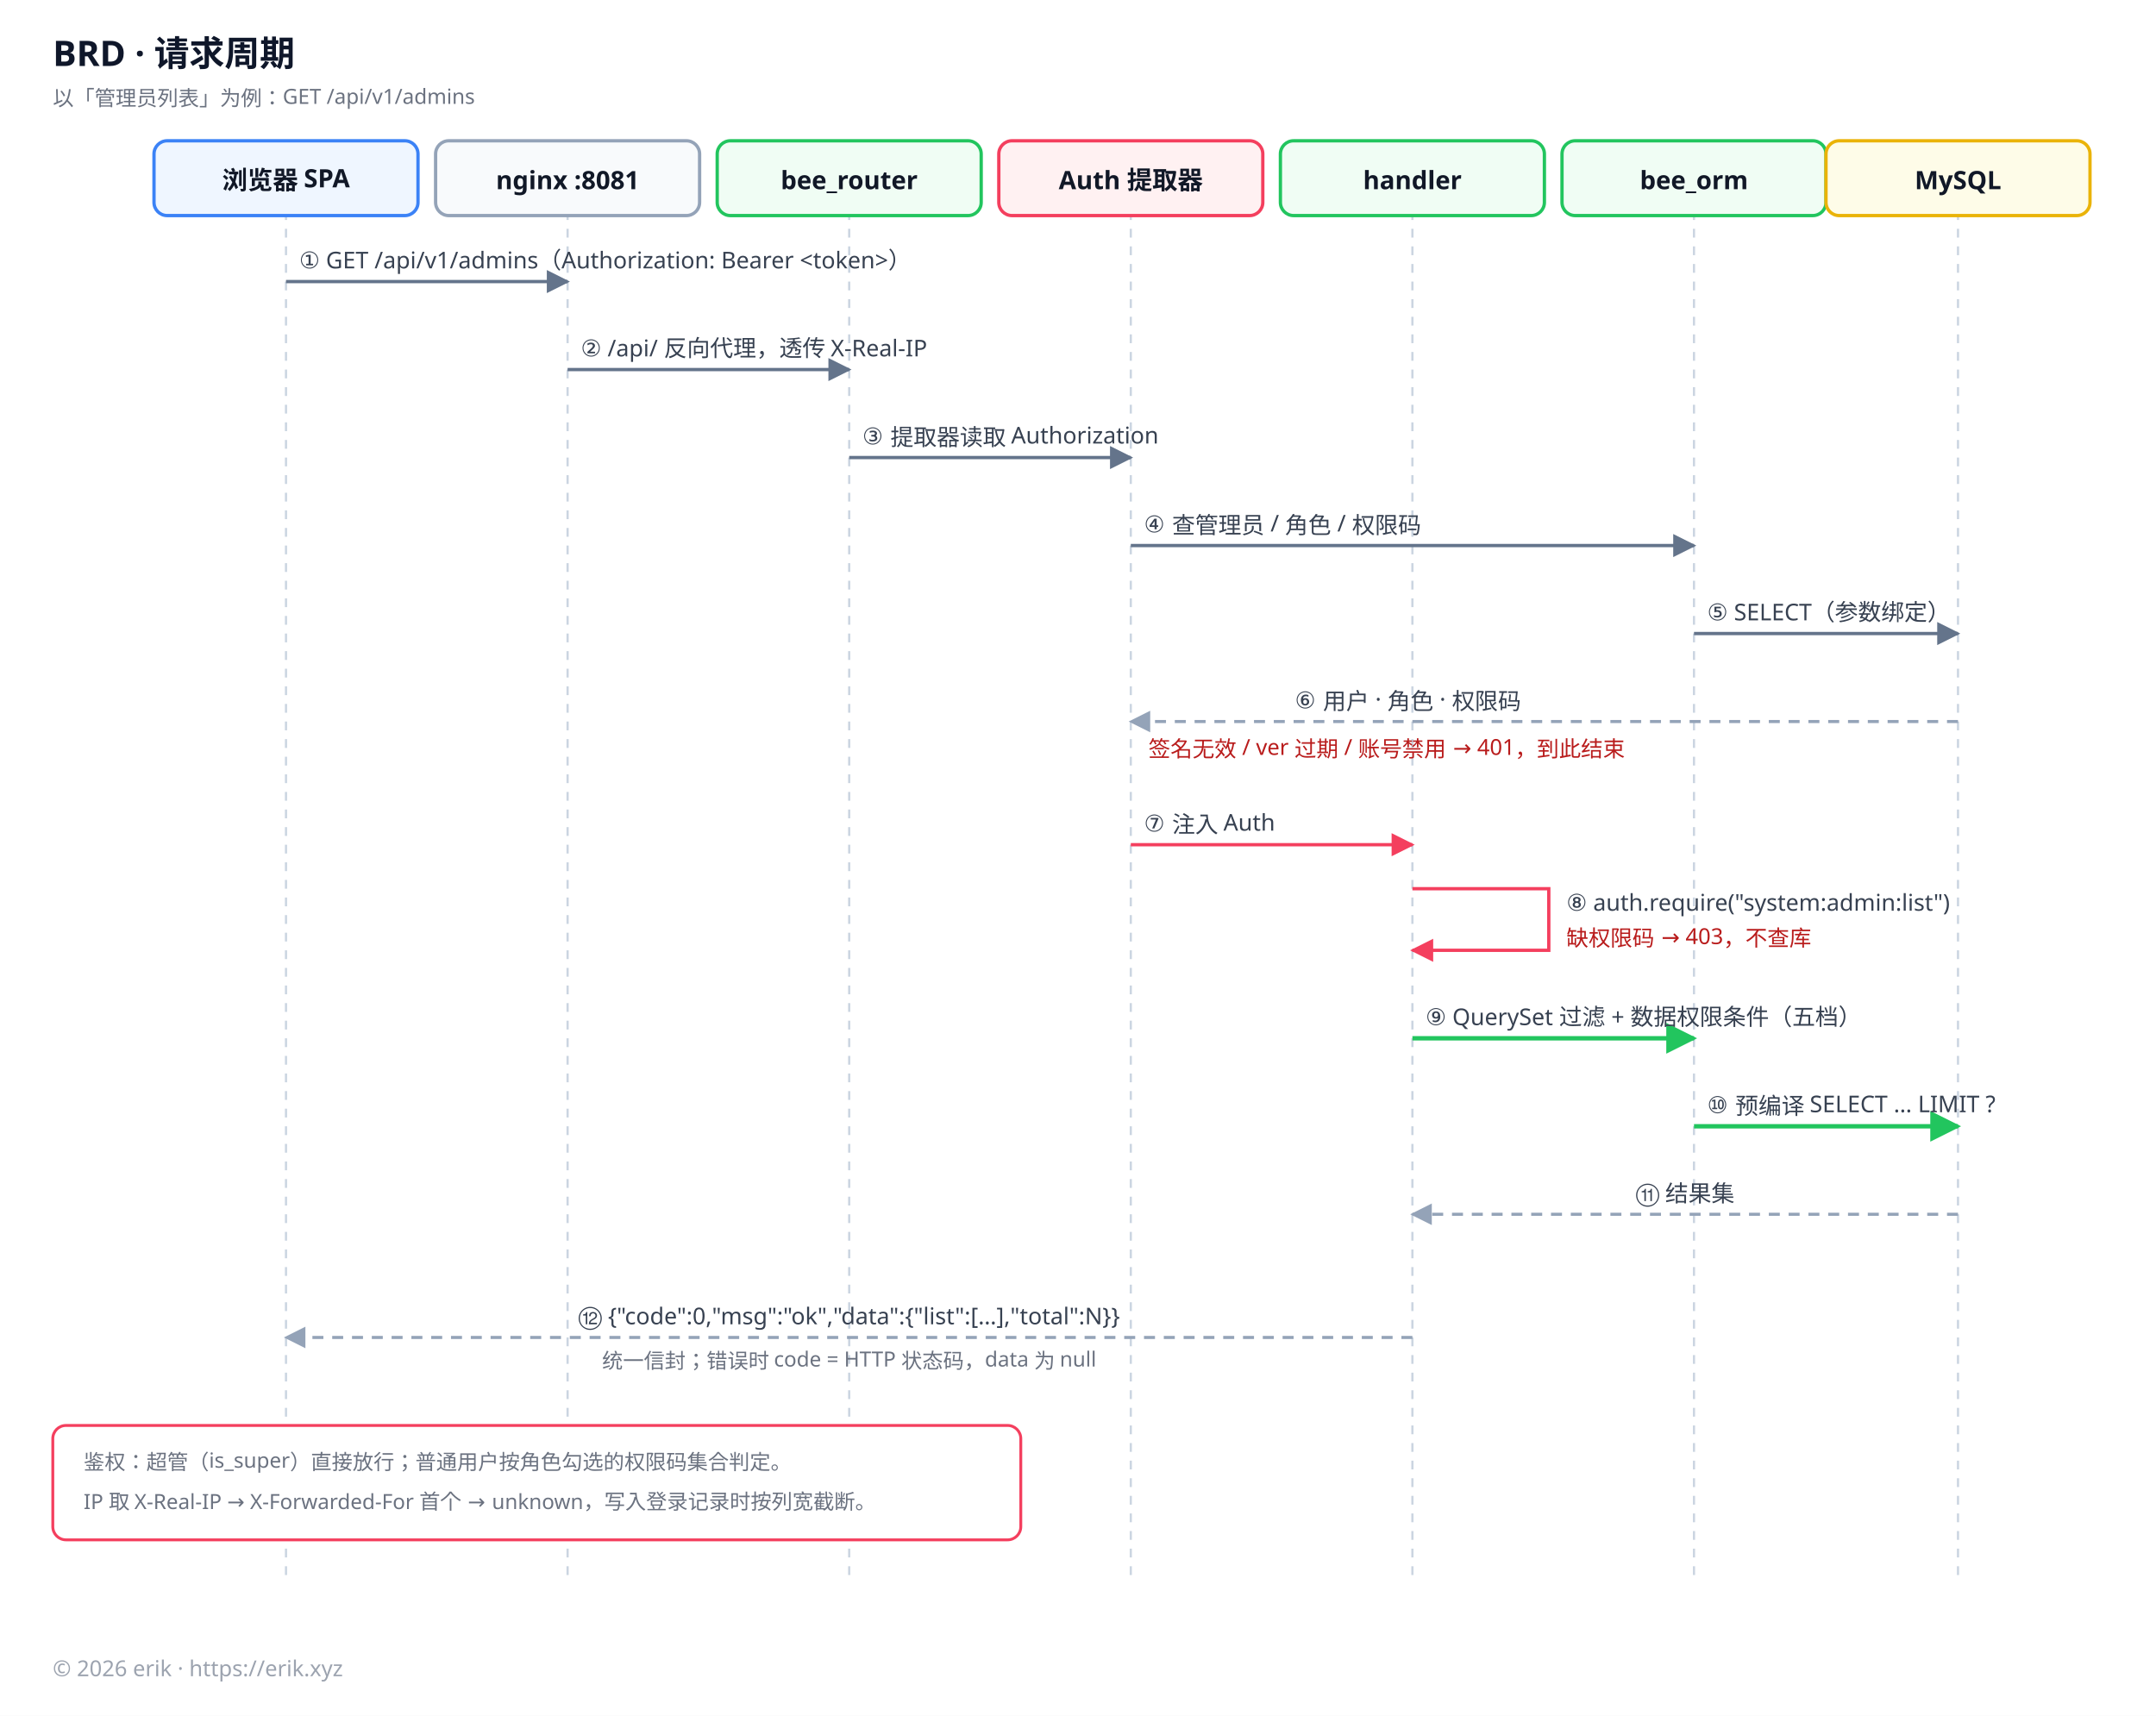
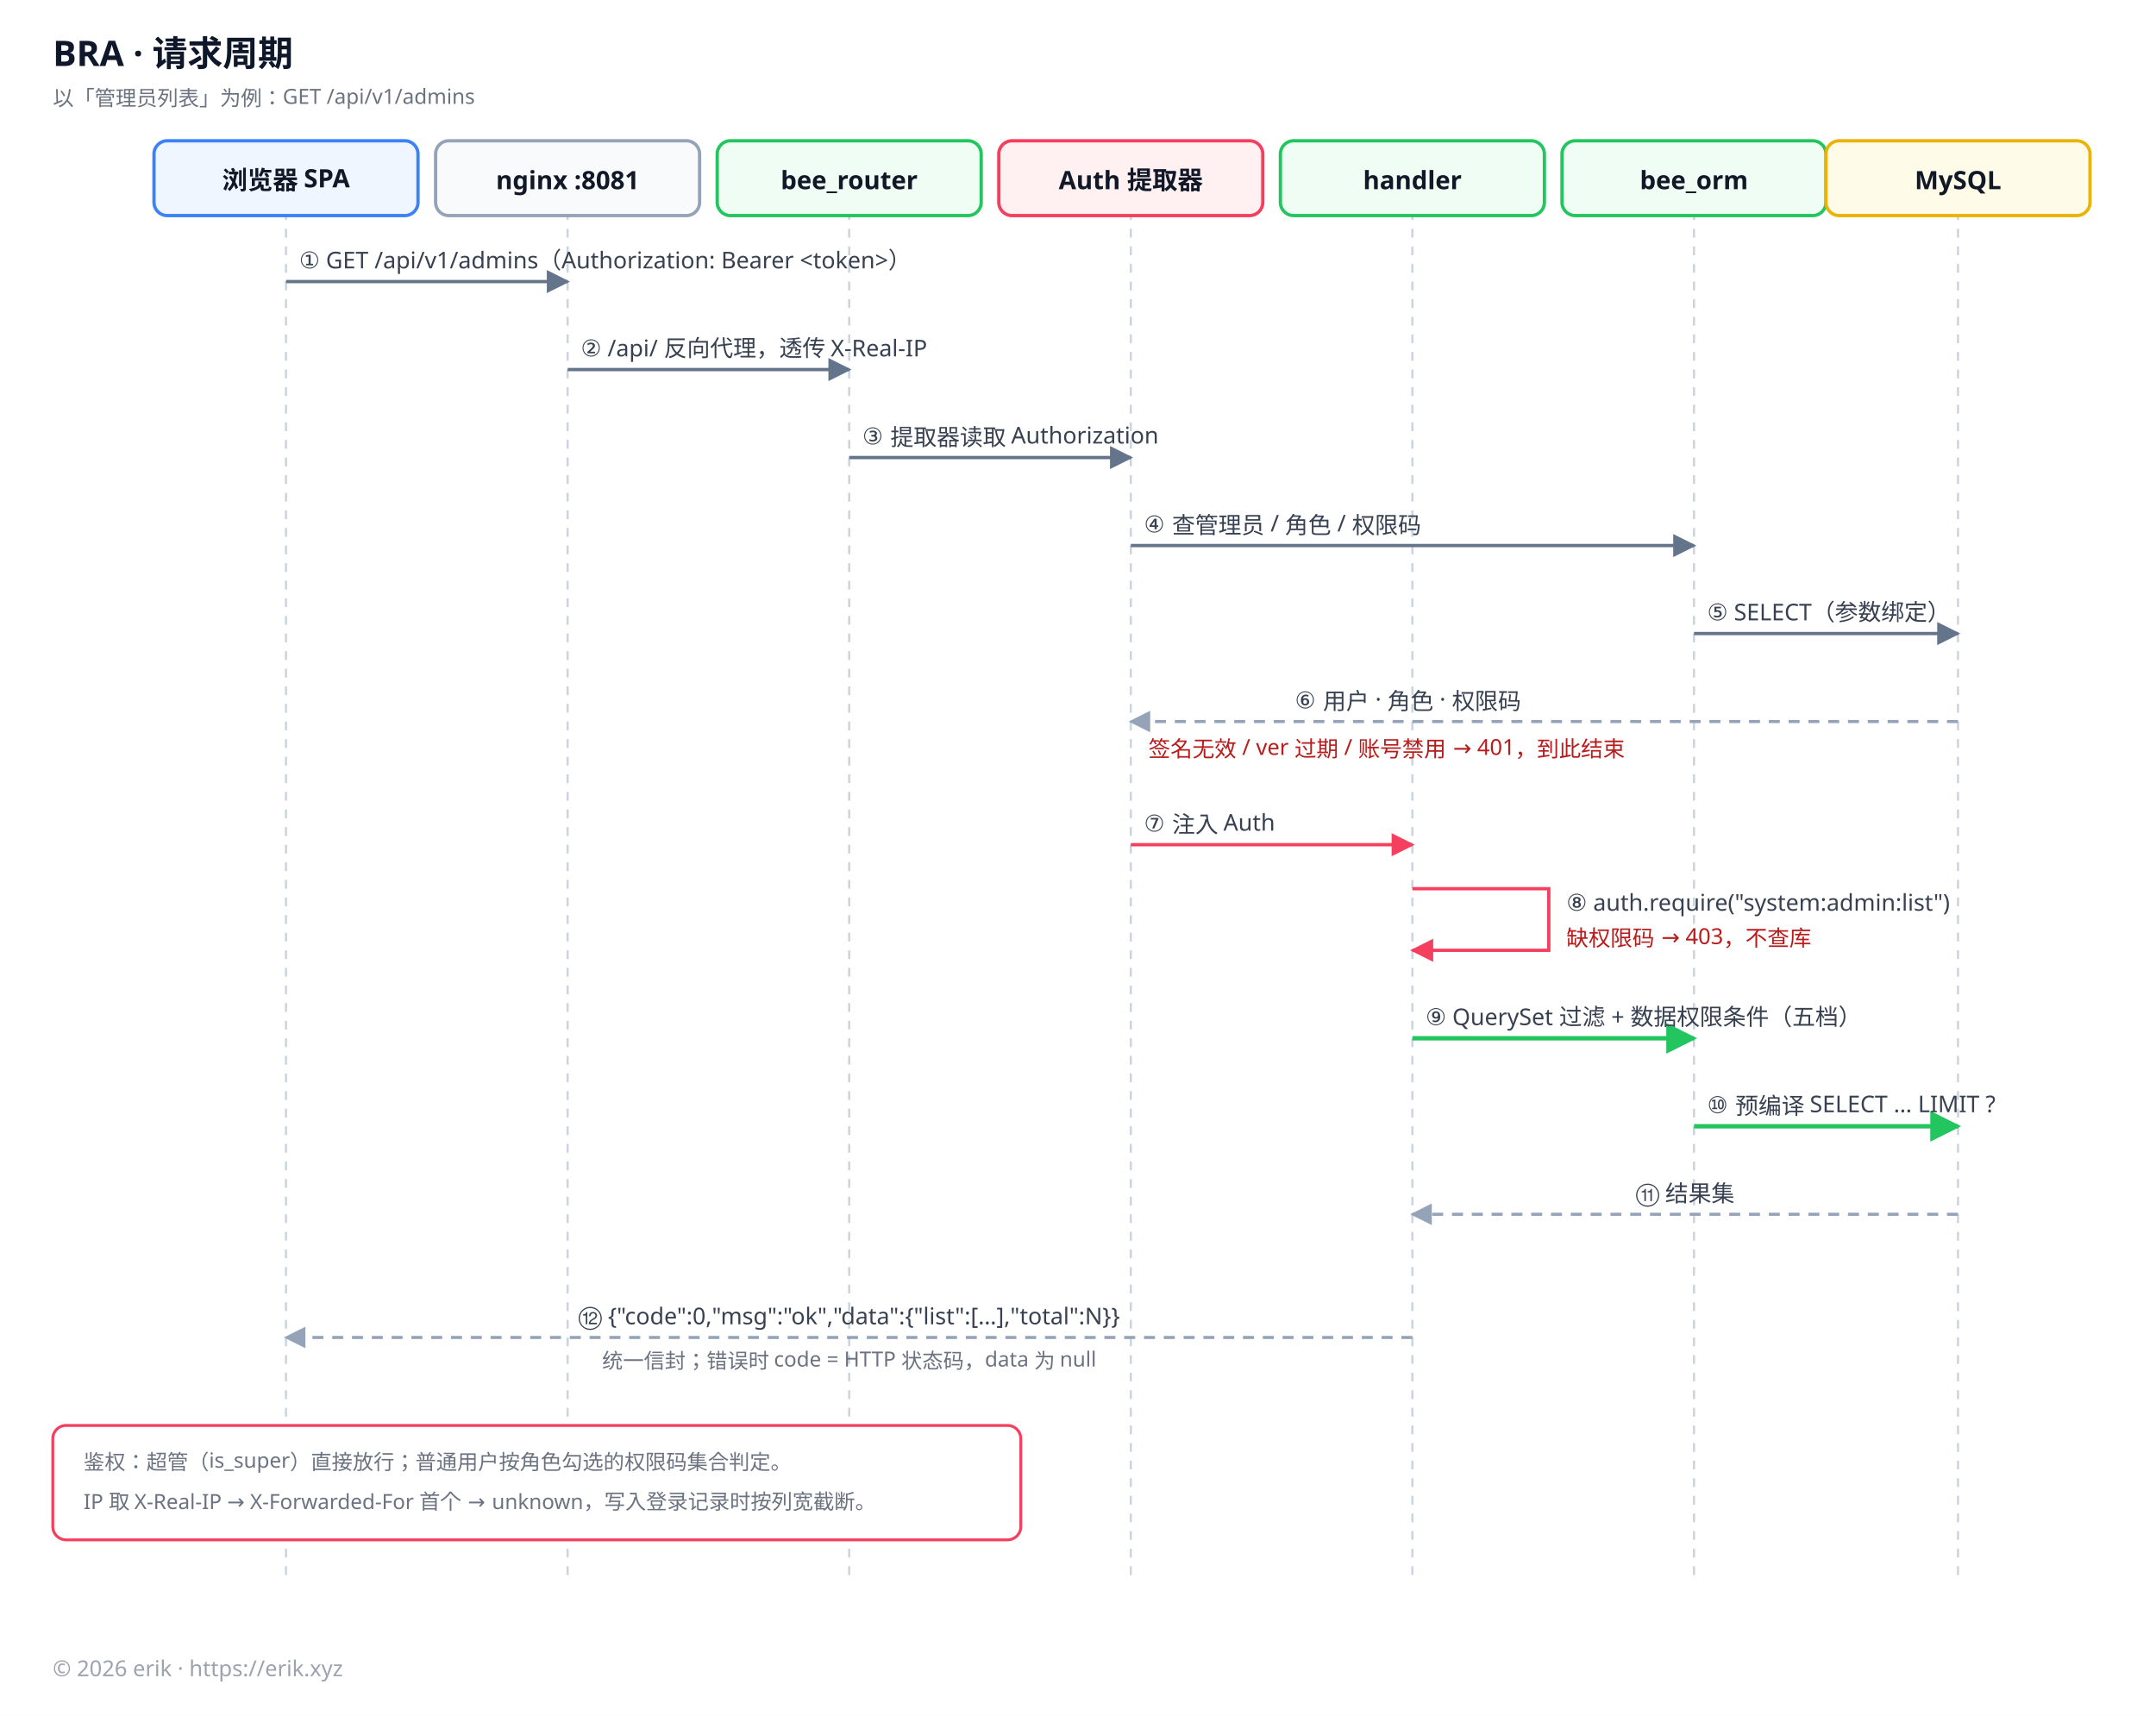
<svg xmlns="http://www.w3.org/2000/svg" viewBox="0 0 980 780" width="980" height="780" role="img" aria-label="bee-rust 管理后台 请求周期时序图">
  <style>
    .bg { fill: #ffffff; }
    .head-frontend { fill: #eff6ff; stroke: #3b82f6; stroke-width: 1.5; }
    .head-external { fill: #f8fafc; stroke: #94a3b8; stroke-width: 1.5; }
    .head-backend  { fill: #f0fdf4; stroke: #22c55e; stroke-width: 1.5; }
    .head-security { fill: #fff1f2; stroke: #f43f5e; stroke-width: 1.5; }
    .head-db       { fill: #fefce8; stroke: #eab308; stroke-width: 1.5; }
    .life { stroke: #cbd5e1; stroke-width: 1; stroke-dasharray: 4 4; }
    .t-head{ font: 600 11.5px system-ui, "PingFang SC", "Microsoft YaHei", sans-serif; fill: #111827; }
    .t-sub { font: 9.5px system-ui, "PingFang SC", "Microsoft YaHei", sans-serif; fill: #6b7280; }
    .t-msg { font: 10.5px system-ui, "PingFang SC", "Microsoft YaHei", sans-serif; fill: #374151; }
    .t-note{ font: 10px system-ui, "PingFang SC", "Microsoft YaHei", sans-serif; fill: #b91c1c; }
    .t-title{ font: 700 16px system-ui, "PingFang SC", "Microsoft YaHei", sans-serif; fill: #0f172a; }
    .t-foot{ font: 10px system-ui, "PingFang SC", "Microsoft YaHei", sans-serif; fill: #9ca3af; }
    .msg      { stroke: #64748b; stroke-width: 1.5; fill: none; }
    .msg-hot  { stroke: #22c55e; stroke-width: 2; fill: none; }
    .msg-ret  { stroke: #94a3b8; stroke-width: 1.4; stroke-dasharray: 5 4; fill: none; }
    .msg-sec  { stroke: #f43f5e; stroke-width: 1.5; fill: none; }
    .selfbox  { fill: #ffffff; stroke: #f43f5e; stroke-width: 1.3; }
    .stepno { font: 600 10px ui-monospace, Menlo, Consolas, monospace; fill: #0ea5e9; }
  </style>
  <defs>
    <marker id="m" viewBox="0 0 10 10" refX="9" refY="5" markerWidth="7" markerHeight="7" orient="auto-start-reverse">
      <path d="M0,0 L10,5 L0,10 z" fill="#64748b" />
    </marker>
    <marker id="m-hot" viewBox="0 0 10 10" refX="9" refY="5" markerWidth="7" markerHeight="7" orient="auto-start-reverse">
      <path d="M0,0 L10,5 L0,10 z" fill="#22c55e" />
    </marker>
    <marker id="m-ret" viewBox="0 0 10 10" refX="9" refY="5" markerWidth="7" markerHeight="7" orient="auto-start-reverse">
      <path d="M0,0 L10,5 L0,10 z" fill="#94a3b8" />
    </marker>
    <marker id="m-sec" viewBox="0 0 10 10" refX="9" refY="5" markerWidth="7" markerHeight="7" orient="auto-start-reverse">
      <path d="M0,0 L10,5 L0,10 z" fill="#f43f5e" />
    </marker>
  </defs>
  <rect class="bg" x="0" y="0" width="980" height="780" />
-   <text class="t-title" x="24" y="30">BRD · 请求周期</text>
+   <text class="t-title" x="24" y="30">BRA · 请求周期</text>
  <text class="t-sub" x="24" y="48" font-size="10.5">以「管理员列表」为例：GET /api/v1/admins</text>
  <line class="life" x1="130" y1="96" x2="130" y2="716" />
  <line class="life" x1="258" y1="96" x2="258" y2="716" />
  <line class="life" x1="386" y1="96" x2="386" y2="716" />
  <line class="life" x1="514" y1="96" x2="514" y2="716" />
  <line class="life" x1="642" y1="96" x2="642" y2="716" />
  <line class="life" x1="770" y1="96" x2="770" y2="716" />
  <line class="life" x1="890" y1="96" x2="890" y2="716" />
  <rect class="head-frontend" x="70" y="64" width="120" height="34" rx="6" />
  <text class="t-head" x="130" y="86" text-anchor="middle">浏览器 SPA</text>
  <rect class="head-external" x="198" y="64" width="120" height="34" rx="6" />
  <text class="t-head" x="258" y="86" text-anchor="middle">nginx :8081</text>
  <rect class="head-backend" x="326" y="64" width="120" height="34" rx="6" />
  <text class="t-head" x="386" y="86" text-anchor="middle">bee_router</text>
  <rect class="head-security" x="454" y="64" width="120" height="34" rx="6" />
  <text class="t-head" x="514" y="86" text-anchor="middle">Auth 提取器</text>
  <rect class="head-backend" x="582" y="64" width="120" height="34" rx="6" />
  <text class="t-head" x="642" y="86" text-anchor="middle">handler</text>
  <rect class="head-backend" x="710" y="64" width="120" height="34" rx="6" />
  <text class="t-head" x="770" y="86" text-anchor="middle">bee_orm</text>
  <rect class="head-db" x="830" y="64" width="120" height="34" rx="6" />
  <text class="t-head" x="890" y="86" text-anchor="middle">MySQL</text>
  <path class="msg" d="M130,128 L258,128" marker-end="url(#m)" />
  <text class="t-msg" x="136" y="122">① GET /api/v1/admins（Authorization: Bearer &lt;token&gt;）</text>
  <path class="msg" d="M258,168 L386,168" marker-end="url(#m)" />
  <text class="t-msg" x="264" y="162">② /api/ 反向代理，透传 X-Real-IP</text>
  <path class="msg" d="M386,208 L514,208" marker-end="url(#m)" />
  <text class="t-msg" x="392" y="202">③ 提取器读取 Authorization</text>
  <path class="msg" d="M514,248 L770,248" marker-end="url(#m)" />
  <text class="t-msg" x="520" y="242">④ 查管理员 / 角色 / 权限码</text>
  <path class="msg" d="M770,288 L890,288" marker-end="url(#m)" />
  <text class="t-msg" x="776" y="282">⑤ SELECT（参数绑定）</text>
  <path class="msg-ret" d="M890,328 L514,328" marker-end="url(#m-ret)" />
  <text class="t-msg" x="640" y="322" text-anchor="middle">⑥ 用户 · 角色 · 权限码</text>
  <text class="t-note" x="522" y="344">签名无效 / ver 过期 / 账号禁用 → 401，到此结束</text>
  <path class="msg-sec" d="M514,384 L642,384" marker-end="url(#m-sec)" />
  <text class="t-msg" x="520" y="378">⑦ 注入 Auth</text>
  <path class="msg-sec" d="M642,404 L704,404 L704,432 L642,432" marker-end="url(#m-sec)" />
  <text class="t-msg" x="712" y="414">⑧ auth.require("system:admin:list")</text>
  <text class="t-note" x="712" y="430">缺权限码 → 403，不查库</text>
  <path class="msg-hot" d="M642,472 L770,472" marker-end="url(#m-hot)" />
  <text class="t-msg" x="648" y="466">⑨ QuerySet 过滤 + 数据权限条件（五档）</text>
  <path class="msg-hot" d="M770,512 L890,512" marker-end="url(#m-hot)" />
  <text class="t-msg" x="776" y="506">⑩ 预编译 SELECT … LIMIT ?</text>
  <path class="msg-ret" d="M890,552 L642,552" marker-end="url(#m-ret)" />
  <text class="t-msg" x="766" y="546" text-anchor="middle">⑪ 结果集</text>
  <path class="msg-ret" d="M642,608 L130,608" marker-end="url(#m-ret)" />
  <text class="t-msg" x="386" y="602" text-anchor="middle">⑫ {"code":0,"msg":"ok","data":{"list":[…],"total":N}}</text>
  <text class="t-sub" x="386" y="622" text-anchor="middle">统一信封；错误时 code = HTTP 状态码，data 为 null</text>
  <rect class="selfbox" x="24" y="648" width="440" height="52" rx="6" />
  <text class="t-sub" x="38" y="668">鉴权：超管（is_super）直接放行；普通用户按角色勾选的权限码集合判定。</text>
  <text class="t-sub" x="38" y="686">IP 取 X-Real-IP → X-Forwarded-For 首个 → unknown，写入登录记录时按列宽截断。</text>
  <text class="t-foot" x="24" y="762">© 2026 erik · https://erik.xyz</text>
</svg>
